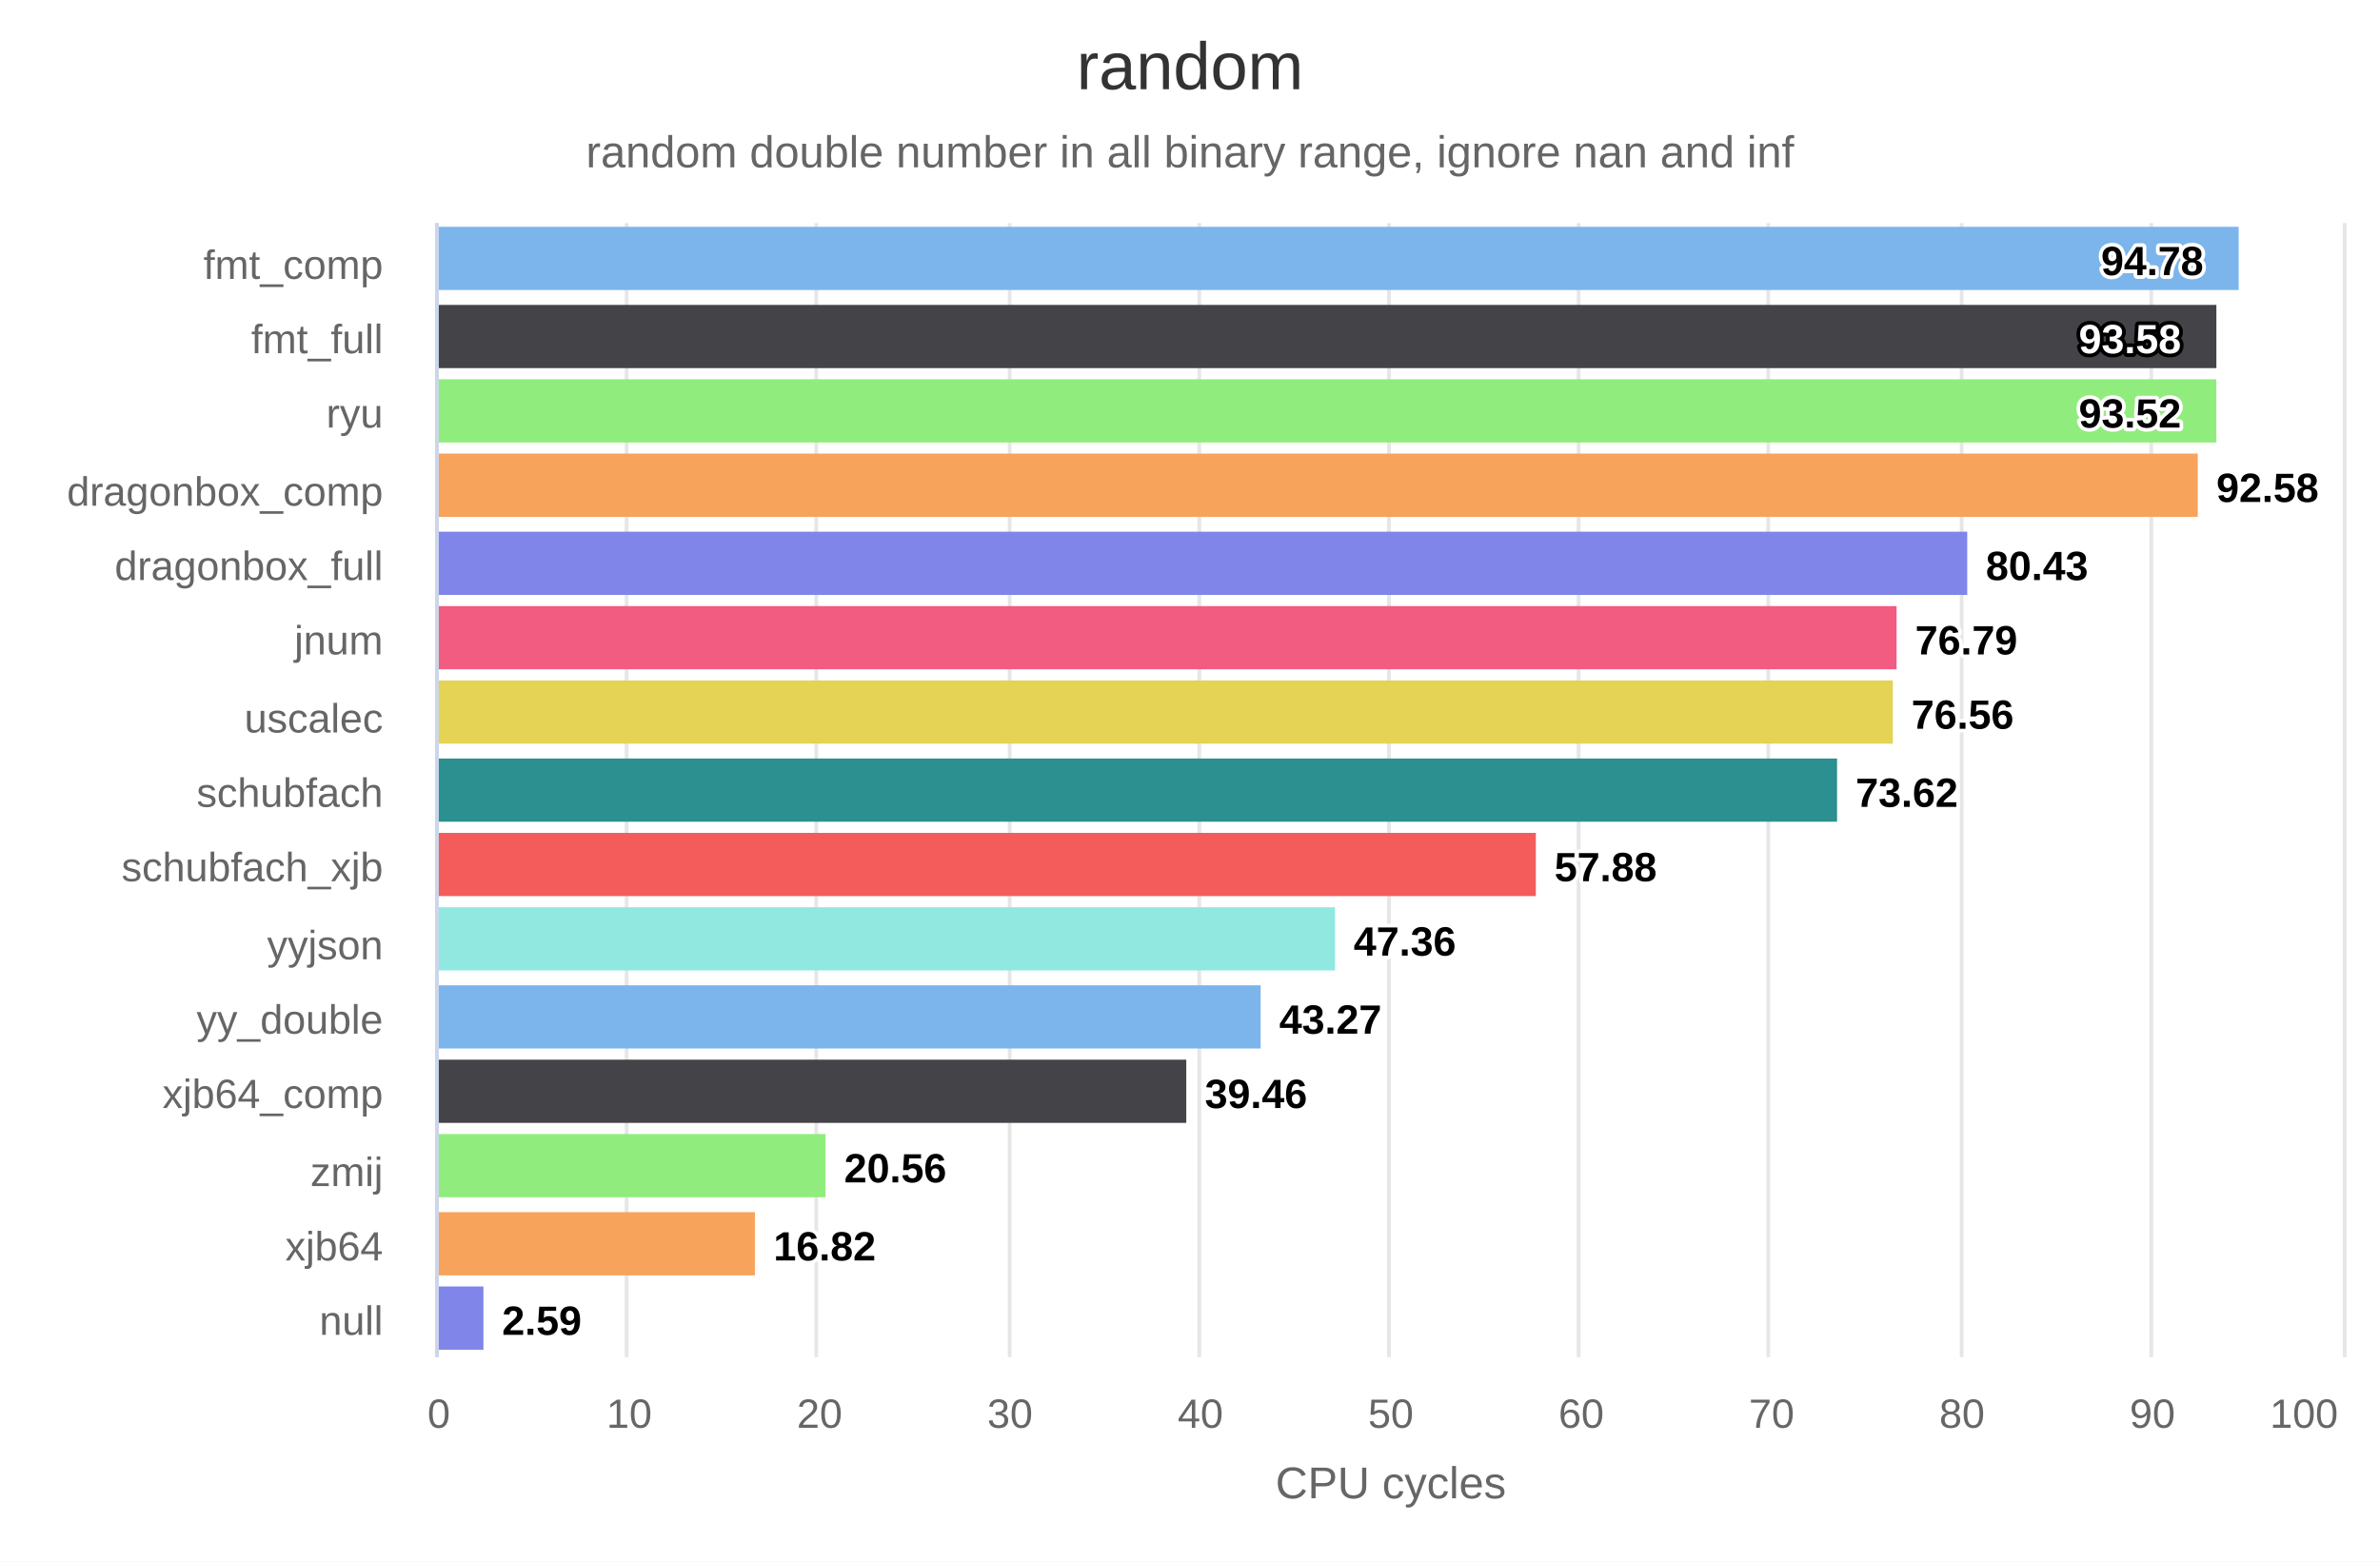
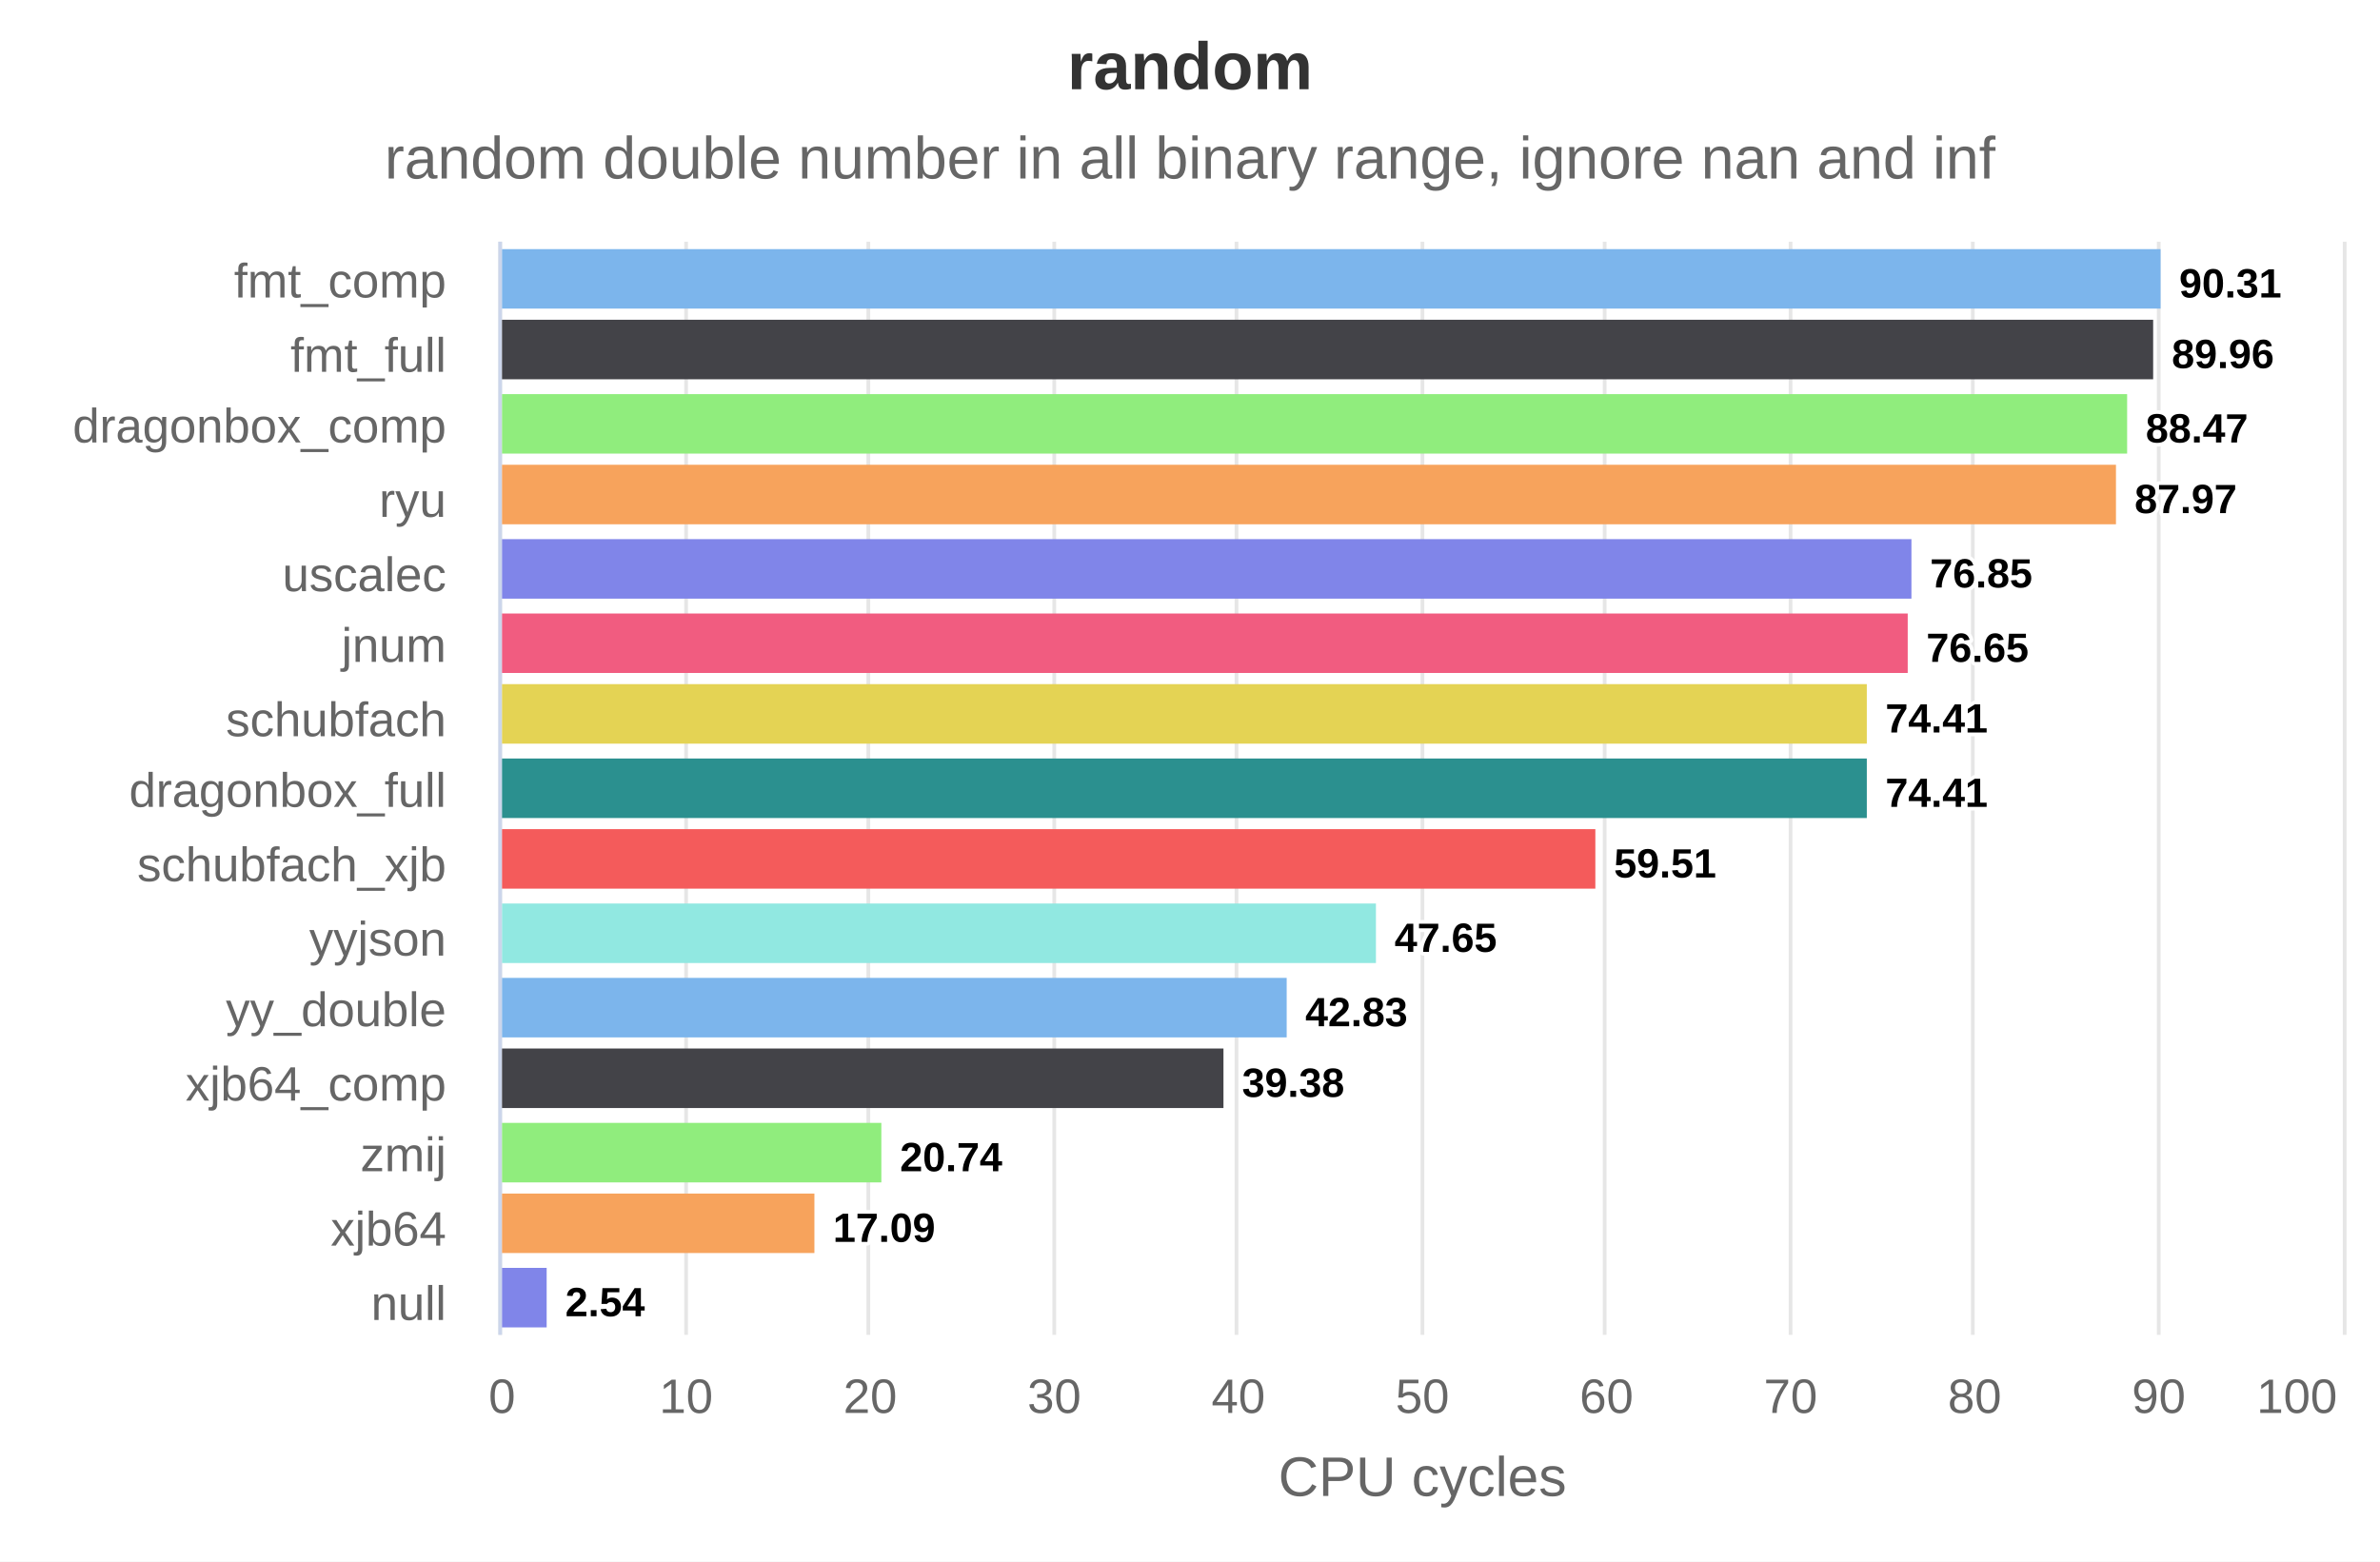
<svg xmlns="http://www.w3.org/2000/svg" version="1.1" class="highcharts-root" style="font-family:&quot;Lucida Grande&quot;, &quot;Lucida Sans Unicode&quot;, Arial, Helvetica, sans-serif;font-size:12px;" width="640" height="420" viewBox="0 0 640 420">
  <defs>
-     <clipPath id="highcharts-dcu06qe-960-">
-       <rect x="0" y="0" width="305" height="512" fill="none" />
+     <clipPath id="highcharts-2c02wk1-924-">
+       <rect x="0" y="0" width="294" height="495" fill="none" />
    </clipPath>
  </defs>
  <rect fill="#ffffff" class="highcharts-background" x="0" y="0" width="640" height="420" rx="0" ry="0" />
-   <rect fill="none" class="highcharts-plot-background" x="118" y="60" width="512" height="305" />
+   <rect fill="none" class="highcharts-plot-background" x="135" y="65" width="495" height="294" />
  <g class="highcharts-grid highcharts-xaxis-grid" data-z-index="1">
-     <path fill="none" data-z-index="1" class="highcharts-grid-line" d="M 118 80.5 L 630 80.5" opacity="1" />
-     <path fill="none" data-z-index="1" class="highcharts-grid-line" d="M 118 101.5 L 630 101.5" opacity="1" />
-     <path fill="none" data-z-index="1" class="highcharts-grid-line" d="M 118 121.5 L 630 121.5" opacity="1" />
-     <path fill="none" data-z-index="1" class="highcharts-grid-line" d="M 118 141.5 L 630 141.5" opacity="1" />
-     <path fill="none" data-z-index="1" class="highcharts-grid-line" d="M 118 162.5 L 630 162.5" opacity="1" />
-     <path fill="none" data-z-index="1" class="highcharts-grid-line" d="M 118 182.5 L 630 182.5" opacity="1" />
-     <path fill="none" data-z-index="1" class="highcharts-grid-line" d="M 118 202.5 L 630 202.5" opacity="1" />
-     <path fill="none" data-z-index="1" class="highcharts-grid-line" d="M 118 223.5 L 630 223.5" opacity="1" />
-     <path fill="none" data-z-index="1" class="highcharts-grid-line" d="M 118 243.5 L 630 243.5" opacity="1" />
-     <path fill="none" data-z-index="1" class="highcharts-grid-line" d="M 118 263.5 L 630 263.5" opacity="1" />
-     <path fill="none" data-z-index="1" class="highcharts-grid-line" d="M 118 284.5 L 630 284.5" opacity="1" />
-     <path fill="none" data-z-index="1" class="highcharts-grid-line" d="M 118 304.5 L 630 304.5" opacity="1" />
-     <path fill="none" data-z-index="1" class="highcharts-grid-line" d="M 118 324.5 L 630 324.5" opacity="1" />
-     <path fill="none" data-z-index="1" class="highcharts-grid-line" d="M 118 345.5 L 630 345.5" opacity="1" />
-     <path fill="none" data-z-index="1" class="highcharts-grid-line" d="M 118 365.5 L 630 365.5" opacity="1" />
-     <path fill="none" data-z-index="1" class="highcharts-grid-line" d="M 118 60.5 L 630 60.5" opacity="1" />
+     <path fill="none" data-z-index="1" class="highcharts-grid-line" d="M 135 85.5 L 630 85.5" opacity="1" />
+     <path fill="none" data-z-index="1" class="highcharts-grid-line" d="M 135 104.5 L 630 104.5" opacity="1" />
+     <path fill="none" data-z-index="1" class="highcharts-grid-line" d="M 135 124.5 L 630 124.5" opacity="1" />
+     <path fill="none" data-z-index="1" class="highcharts-grid-line" d="M 135 143.5 L 630 143.5" opacity="1" />
+     <path fill="none" data-z-index="1" class="highcharts-grid-line" d="M 135 163.5 L 630 163.5" opacity="1" />
+     <path fill="none" data-z-index="1" class="highcharts-grid-line" d="M 135 183.5 L 630 183.5" opacity="1" />
+     <path fill="none" data-z-index="1" class="highcharts-grid-line" d="M 135 202.5 L 630 202.5" opacity="1" />
+     <path fill="none" data-z-index="1" class="highcharts-grid-line" d="M 135 222.5 L 630 222.5" opacity="1" />
+     <path fill="none" data-z-index="1" class="highcharts-grid-line" d="M 135 241.5 L 630 241.5" opacity="1" />
+     <path fill="none" data-z-index="1" class="highcharts-grid-line" d="M 135 261.5 L 630 261.5" opacity="1" />
+     <path fill="none" data-z-index="1" class="highcharts-grid-line" d="M 135 281.5 L 630 281.5" opacity="1" />
+     <path fill="none" data-z-index="1" class="highcharts-grid-line" d="M 135 300.5 L 630 300.5" opacity="1" />
+     <path fill="none" data-z-index="1" class="highcharts-grid-line" d="M 135 320.5 L 630 320.5" opacity="1" />
+     <path fill="none" data-z-index="1" class="highcharts-grid-line" d="M 135 339.5 L 630 339.5" opacity="1" />
+     <path fill="none" data-z-index="1" class="highcharts-grid-line" d="M 135 359.5 L 630 359.5" opacity="1" />
+     <path fill="none" data-z-index="1" class="highcharts-grid-line" d="M 135 65.5 L 630 65.5" opacity="1" />
  </g>
  <g class="highcharts-grid highcharts-yaxis-grid" data-z-index="1">
-     <path fill="none" stroke="#e6e6e6" stroke-width="1" data-z-index="1" class="highcharts-grid-line" d="M 117.5 60 L 117.5 365" opacity="1" />
-     <path fill="none" stroke="#e6e6e6" stroke-width="1" data-z-index="1" class="highcharts-grid-line" d="M 168.5 60 L 168.5 365" opacity="1" />
-     <path fill="none" stroke="#e6e6e6" stroke-width="1" data-z-index="1" class="highcharts-grid-line" d="M 219.5 60 L 219.5 365" opacity="1" />
-     <path fill="none" stroke="#e6e6e6" stroke-width="1" data-z-index="1" class="highcharts-grid-line" d="M 271.5 60 L 271.5 365" opacity="1" />
-     <path fill="none" stroke="#e6e6e6" stroke-width="1" data-z-index="1" class="highcharts-grid-line" d="M 322.5 60 L 322.5 365" opacity="1" />
-     <path fill="none" stroke="#e6e6e6" stroke-width="1" data-z-index="1" class="highcharts-grid-line" d="M 373.5 60 L 373.5 365" opacity="1" />
-     <path fill="none" stroke="#e6e6e6" stroke-width="1" data-z-index="1" class="highcharts-grid-line" d="M 424.5 60 L 424.5 365" opacity="1" />
-     <path fill="none" stroke="#e6e6e6" stroke-width="1" data-z-index="1" class="highcharts-grid-line" d="M 475.5 60 L 475.5 365" opacity="1" />
-     <path fill="none" stroke="#e6e6e6" stroke-width="1" data-z-index="1" class="highcharts-grid-line" d="M 527.5 60 L 527.5 365" opacity="1" />
-     <path fill="none" stroke="#e6e6e6" stroke-width="1" data-z-index="1" class="highcharts-grid-line" d="M 578.5 60 L 578.5 365" opacity="1" />
-     <path fill="none" stroke="#e6e6e6" stroke-width="1" data-z-index="1" class="highcharts-grid-line" d="M 630.5 60 L 630.5 365" opacity="1" />
+     <path fill="none" stroke="#e6e6e6" stroke-width="1" data-z-index="1" class="highcharts-grid-line" d="M 134.5 65 L 134.5 359" opacity="1" />
+     <path fill="none" stroke="#e6e6e6" stroke-width="1" data-z-index="1" class="highcharts-grid-line" d="M 184.5 65 L 184.5 359" opacity="1" />
+     <path fill="none" stroke="#e6e6e6" stroke-width="1" data-z-index="1" class="highcharts-grid-line" d="M 233.5 65 L 233.5 359" opacity="1" />
+     <path fill="none" stroke="#e6e6e6" stroke-width="1" data-z-index="1" class="highcharts-grid-line" d="M 283.5 65 L 283.5 359" opacity="1" />
+     <path fill="none" stroke="#e6e6e6" stroke-width="1" data-z-index="1" class="highcharts-grid-line" d="M 332.5 65 L 332.5 359" opacity="1" />
+     <path fill="none" stroke="#e6e6e6" stroke-width="1" data-z-index="1" class="highcharts-grid-line" d="M 382.5 65 L 382.5 359" opacity="1" />
+     <path fill="none" stroke="#e6e6e6" stroke-width="1" data-z-index="1" class="highcharts-grid-line" d="M 431.5 65 L 431.5 359" opacity="1" />
+     <path fill="none" stroke="#e6e6e6" stroke-width="1" data-z-index="1" class="highcharts-grid-line" d="M 481.5 65 L 481.5 359" opacity="1" />
+     <path fill="none" stroke="#e6e6e6" stroke-width="1" data-z-index="1" class="highcharts-grid-line" d="M 530.5 65 L 530.5 359" opacity="1" />
+     <path fill="none" stroke="#e6e6e6" stroke-width="1" data-z-index="1" class="highcharts-grid-line" d="M 580.5 65 L 580.5 359" opacity="1" />
+     <path fill="none" stroke="#e6e6e6" stroke-width="1" data-z-index="1" class="highcharts-grid-line" d="M 630.5 65 L 630.5 359" opacity="1" />
  </g>
-   <rect fill="none" class="highcharts-plot-border" data-z-index="1" x="118" y="60" width="512" height="305" />
+   <rect fill="none" class="highcharts-plot-border" data-z-index="1" x="135" y="65" width="495" height="294" />
  <g class="highcharts-axis highcharts-xaxis" data-z-index="2">
-     <path fill="none" class="highcharts-axis-line" stroke="#ccd6eb" stroke-width="1" data-z-index="7" d="M 117.5 60 L 117.5 365" />
+     <path fill="none" class="highcharts-axis-line" stroke="#ccd6eb" stroke-width="1" data-z-index="7" d="M 134.5 65 L 134.5 359" />
  </g>
  <g class="highcharts-axis highcharts-yaxis" data-z-index="2">
-     <text x="374" data-z-index="7" text-anchor="middle" transform="translate(0,0)" class="highcharts-axis-title" style="color:#666666;fill:#666666;" y="402.969">
+     <text x="382.5" data-z-index="7" text-anchor="middle" transform="translate(0,0)" class="highcharts-axis-title" style="color:#666666;font-size:15px;fill:#666666;" y="402.328">
      <tspan>CPU cycles</tspan>
    </text>
-     <path fill="none" class="highcharts-axis-line" data-z-index="7" d="M 118 365 L 630 365" />
+     <path fill="none" class="highcharts-axis-line" data-z-index="7" d="M 135 359 L 630 359" />
  </g>
  <g class="highcharts-series-group" data-z-index="3">
-     <g class="highcharts-series highcharts-series-0 highcharts-bar-series" data-z-index="0.1" opacity="1" transform="translate(630,365) rotate(90) scale(-1,1) scale(1 1)" clip-path="url(#highcharts-dcu06qe-960-)">
-       <rect x="287" y="28" width="17" height="485" fill="#7cb5ec" opacity="1" class="highcharts-point highcharts-color-0" />
-       <rect x="266" y="34" width="17" height="479" fill="#434348" opacity="1" class="highcharts-point highcharts-color-1" />
-       <rect x="246" y="34" width="17" height="479" fill="#90ed7d" opacity="1" class="highcharts-point highcharts-color-2" />
-       <rect x="226" y="39" width="17" height="474" fill="#f7a35c" opacity="1" class="highcharts-point highcharts-color-3" />
-       <rect x="205" y="101" width="17" height="412" fill="#8085e9" opacity="1" class="highcharts-point highcharts-color-4" />
-       <rect x="185" y="120" width="17" height="393" fill="#f15c80" opacity="1" class="highcharts-point highcharts-color-5" />
-       <rect x="165" y="121" width="17" height="392" fill="#e4d354" opacity="1" class="highcharts-point highcharts-color-6" />
-       <rect x="144" y="136" width="17" height="377" fill="#2b908f" opacity="1" class="highcharts-point highcharts-color-7" />
-       <rect x="124" y="217" width="17" height="296" fill="#f45b5b" opacity="1" class="highcharts-point highcharts-color-8" />
-       <rect x="104" y="271" width="17" height="242" fill="#91e8e1" opacity="1" class="highcharts-point highcharts-color-9" />
-       <rect x="83" y="291" width="17" height="222" fill="#7cb5ec" opacity="1" class="highcharts-point highcharts-color-0" />
-       <rect x="63" y="311" width="17" height="202" fill="#434348" opacity="1" class="highcharts-point highcharts-color-1" />
-       <rect x="43" y="408" width="17" height="105" fill="#90ed7d" opacity="1" class="highcharts-point highcharts-color-2" />
-       <rect x="22" y="427" width="17" height="86" fill="#f7a35c" opacity="1" class="highcharts-point highcharts-color-3" />
-       <rect x="2" y="500" width="17" height="13" fill="#8085e9" opacity="1" class="highcharts-point highcharts-color-4" />
+     <g class="highcharts-series highcharts-series-0 highcharts-bar-series" data-z-index="0.1" opacity="1" transform="translate(630,359) rotate(90) scale(-1,1) scale(1 1)" clip-path="url(#highcharts-2c02wk1-924-)">
+       <rect x="276" y="49" width="16" height="447" fill="#7cb5ec" opacity="1" class="highcharts-point highcharts-color-0" />
+       <rect x="257" y="51" width="16" height="445" fill="#434348" opacity="1" class="highcharts-point highcharts-color-1" />
+       <rect x="237" y="58" width="16" height="438" fill="#90ed7d" opacity="1" class="highcharts-point highcharts-color-2" />
+       <rect x="218" y="61" width="16" height="435" fill="#f7a35c" opacity="1" class="highcharts-point highcharts-color-3" />
+       <rect x="198" y="116" width="16" height="380" fill="#8085e9" opacity="1" class="highcharts-point highcharts-color-4" />
+       <rect x="178" y="117" width="16" height="379" fill="#f15c80" opacity="1" class="highcharts-point highcharts-color-5" />
+       <rect x="159" y="128" width="16" height="368" fill="#e4d354" opacity="1" class="highcharts-point highcharts-color-6" />
+       <rect x="139" y="128" width="16" height="368" fill="#2b908f" opacity="1" class="highcharts-point highcharts-color-7" />
+       <rect x="120" y="201" width="16" height="295" fill="#f45b5b" opacity="1" class="highcharts-point highcharts-color-8" />
+       <rect x="100" y="260" width="16" height="236" fill="#91e8e1" opacity="1" class="highcharts-point highcharts-color-9" />
+       <rect x="80" y="284" width="16" height="212" fill="#7cb5ec" opacity="1" class="highcharts-point highcharts-color-0" />
+       <rect x="61" y="301" width="16" height="195" fill="#434348" opacity="1" class="highcharts-point highcharts-color-1" />
+       <rect x="41" y="393" width="16" height="103" fill="#90ed7d" opacity="1" class="highcharts-point highcharts-color-2" />
+       <rect x="22" y="411" width="16" height="85" fill="#f7a35c" opacity="1" class="highcharts-point highcharts-color-3" />
+       <rect x="2" y="483" width="16" height="13" fill="#8085e9" opacity="1" class="highcharts-point highcharts-color-4" />
    </g>
-     <g class="highcharts-markers highcharts-series-0 highcharts-bar-series" data-z-index="0.1" opacity="1" transform="translate(630,365) rotate(90) scale(-1,1) scale(1 1)" clip-path="none" />
+     <g class="highcharts-markers highcharts-series-0 highcharts-bar-series" data-z-index="0.1" opacity="1" transform="translate(630,359) rotate(90) scale(-1,1) scale(1 1)" clip-path="none" />
  </g>
-   <text x="320" text-anchor="middle" class="highcharts-title" data-z-index="4" style="color:#333333;font-size:18px;fill:#333333;" y="24">
+   <text x="320" text-anchor="middle" class="highcharts-title" data-z-index="4" style="color:#333333;font-size:18px;font-weight:bold;fill:#333333;" y="24">
    <tspan>random</tspan>
  </text>
-   <text x="320" text-anchor="middle" class="highcharts-subtitle" data-z-index="4" style="color:#666666;fill:#666666;" y="45">
+   <text x="320" text-anchor="middle" class="highcharts-subtitle" data-z-index="4" style="color:#666666;font-size:16px;fill:#666666;" y="48">
    <tspan>random double number in all binary range, ignore nan and inf</tspan>
  </text>
  <text x="10" text-anchor="start" class="highcharts-caption" data-z-index="4" style="color:#666666;fill:#666666;" y="417" />
-   <g class="highcharts-data-labels highcharts-series-0 highcharts-bar-series" data-z-index="6" opacity="1" transform="translate(118,60) scale(1 1)">
-     <g class="highcharts-label highcharts-data-label highcharts-data-label-color-0" data-z-index="1" transform="translate(442,-2)">
+   <g class="highcharts-data-labels highcharts-series-0 highcharts-bar-series" data-z-index="6" opacity="1" transform="translate(135,65) scale(1 1)">
+     <g class="highcharts-label highcharts-data-label highcharts-data-label-color-0" data-z-index="1" transform="translate(446,-1)">
      <text x="5" data-z-index="1" y="16" style="color:#000000;font-size:11px;font-weight:bold;fill:#000000;">
-         <tspan x="5" y="16" class="highcharts-text-outline" fill="#FFFFFF" stroke="#FFFFFF" stroke-width="2px" stroke-linejoin="round" style="">94.78</tspan>
-         <tspan x="5" y="16">94.78</tspan>
+         <tspan x="5" y="16" class="highcharts-text-outline" fill="#FFFFFF" stroke="#FFFFFF" stroke-width="2px" stroke-linejoin="round" style="">90.31</tspan>
+         <tspan x="5" y="16">90.31</tspan>
      </text>
    </g>
-     <g class="highcharts-label highcharts-data-label highcharts-data-label-color-1" data-z-index="1" transform="translate(436,19)">
-       <text x="5" data-z-index="1" y="16" style="color:#FFFFFF;font-size:11px;font-weight:bold;fill:#FFFFFF;">
-         <tspan x="5" y="16" class="highcharts-text-outline" fill="#000000" stroke="#000000" stroke-width="2px" stroke-linejoin="round">93.58</tspan>
-         <tspan x="5" y="16">93.58</tspan>
+     <g class="highcharts-label highcharts-data-label highcharts-data-label-color-1" data-z-index="1" transform="translate(444,18)">
+       <text x="5" data-z-index="1" y="16" style="color:#000000;font-size:11px;font-weight:bold;fill:#000000;">
+         <tspan x="5" y="16" class="highcharts-text-outline" fill="#FFFFFF" stroke="#FFFFFF" stroke-width="2px" stroke-linejoin="round">89.96</tspan>
+         <tspan x="5" y="16">89.96</tspan>
      </text>
    </g>
-     <g class="highcharts-label highcharts-data-label highcharts-data-label-color-2" data-z-index="1" transform="translate(436,39)">
+     <g class="highcharts-label highcharts-data-label highcharts-data-label-color-2" data-z-index="1" transform="translate(437,38)">
      <text x="5" data-z-index="1" y="16" style="color:#000000;font-size:11px;font-weight:bold;fill:#000000;">
-         <tspan x="5" y="16" class="highcharts-text-outline" fill="#FFFFFF" stroke="#FFFFFF" stroke-width="2px" stroke-linejoin="round">93.52</tspan>
-         <tspan x="5" y="16">93.52</tspan>
+         <tspan x="5" y="16" class="highcharts-text-outline" fill="#FFFFFF" stroke="#FFFFFF" stroke-width="2px" stroke-linejoin="round">88.47</tspan>
+         <tspan x="5" y="16">88.47</tspan>
      </text>
    </g>
-     <g class="highcharts-label highcharts-data-label highcharts-data-label-color-3" data-z-index="1" transform="translate(473,59)">
+     <g class="highcharts-label highcharts-data-label highcharts-data-label-color-3" data-z-index="1" transform="translate(434,57)">
      <text x="5" data-z-index="1" y="16" style="color:#000000;font-size:11px;font-weight:bold;fill:#000000;">
-         <tspan x="5" y="16" class="highcharts-text-outline" fill="#FFFFFF" stroke="#FFFFFF" stroke-width="2px" stroke-linejoin="round">92.58</tspan>
-         <tspan x="5" y="16">92.58</tspan>
+         <tspan x="5" y="16" class="highcharts-text-outline" fill="#FFFFFF" stroke="#FFFFFF" stroke-width="2px" stroke-linejoin="round">87.97</tspan>
+         <tspan x="5" y="16">87.97</tspan>
      </text>
    </g>
-     <g class="highcharts-label highcharts-data-label highcharts-data-label-color-4" data-z-index="1" transform="translate(411,80)">
+     <g class="highcharts-label highcharts-data-label highcharts-data-label-color-4" data-z-index="1" transform="translate(379,77)">
      <text x="5" data-z-index="1" y="16" style="color:#000000;font-size:11px;font-weight:bold;fill:#000000;">
-         <tspan x="5" y="16" class="highcharts-text-outline" fill="#FFFFFF" stroke="#FFFFFF" stroke-width="2px" stroke-linejoin="round">80.43</tspan>
-         <tspan x="5" y="16">80.43</tspan>
+         <tspan x="5" y="16" class="highcharts-text-outline" fill="#FFFFFF" stroke="#FFFFFF" stroke-width="2px" stroke-linejoin="round">76.85</tspan>
+         <tspan x="5" y="16">76.85</tspan>
      </text>
    </g>
-     <g class="highcharts-label highcharts-data-label highcharts-data-label-color-5" data-z-index="1" transform="translate(392,100)">
+     <g class="highcharts-label highcharts-data-label highcharts-data-label-color-5" data-z-index="1" transform="translate(378,97)">
      <text x="5" data-z-index="1" y="16" style="color:#000000;font-size:11px;font-weight:bold;fill:#000000;">
-         <tspan x="5" y="16" class="highcharts-text-outline" fill="#FFFFFF" stroke="#FFFFFF" stroke-width="2px" stroke-linejoin="round">76.79</tspan>
-         <tspan x="5" y="16">76.79</tspan>
+         <tspan x="5" y="16" class="highcharts-text-outline" fill="#FFFFFF" stroke="#FFFFFF" stroke-width="2px" stroke-linejoin="round">76.65</tspan>
+         <tspan x="5" y="16">76.65</tspan>
      </text>
    </g>
-     <g class="highcharts-label highcharts-data-label highcharts-data-label-color-6" data-z-index="1" transform="translate(391,120)">
+     <g class="highcharts-label highcharts-data-label highcharts-data-label-color-6" data-z-index="1" transform="translate(367,116)">
      <text x="5" data-z-index="1" y="16" style="color:#000000;font-size:11px;font-weight:bold;fill:#000000;">
-         <tspan x="5" y="16" class="highcharts-text-outline" fill="#FFFFFF" stroke="#FFFFFF" stroke-width="2px" stroke-linejoin="round">76.56</tspan>
-         <tspan x="5" y="16">76.56</tspan>
+         <tspan x="5" y="16" class="highcharts-text-outline" fill="#FFFFFF" stroke="#FFFFFF" stroke-width="2px" stroke-linejoin="round">74.41</tspan>
+         <tspan x="5" y="16">74.41</tspan>
      </text>
    </g>
-     <g class="highcharts-label highcharts-data-label highcharts-data-label-color-7" data-z-index="1" transform="translate(376,141)">
+     <g class="highcharts-label highcharts-data-label highcharts-data-label-color-7" data-z-index="1" transform="translate(367,136)">
      <text x="5" data-z-index="1" y="16" style="color:#000000;font-size:11px;font-weight:bold;fill:#000000;">
-         <tspan x="5" y="16" class="highcharts-text-outline" fill="#FFFFFF" stroke="#FFFFFF" stroke-width="2px" stroke-linejoin="round">73.62</tspan>
-         <tspan x="5" y="16">73.62</tspan>
+         <tspan x="5" y="16" class="highcharts-text-outline" fill="#FFFFFF" stroke="#FFFFFF" stroke-width="2px" stroke-linejoin="round">74.41</tspan>
+         <tspan x="5" y="16">74.41</tspan>
      </text>
    </g>
-     <g class="highcharts-label highcharts-data-label highcharts-data-label-color-8" data-z-index="1" transform="translate(295,161)">
+     <g class="highcharts-label highcharts-data-label highcharts-data-label-color-8" data-z-index="1" transform="translate(294,155)">
      <text x="5" data-z-index="1" y="16" style="color:#000000;font-size:11px;font-weight:bold;fill:#000000;">
-         <tspan x="5" y="16" class="highcharts-text-outline" fill="#FFFFFF" stroke="#FFFFFF" stroke-width="2px" stroke-linejoin="round">57.88</tspan>
-         <tspan x="5" y="16">57.88</tspan>
+         <tspan x="5" y="16" class="highcharts-text-outline" fill="#FFFFFF" stroke="#FFFFFF" stroke-width="2px" stroke-linejoin="round">59.51</tspan>
+         <tspan x="5" y="16">59.51</tspan>
      </text>
    </g>
-     <g class="highcharts-label highcharts-data-label highcharts-data-label-color-9" data-z-index="1" transform="translate(241,181)">
+     <g class="highcharts-label highcharts-data-label highcharts-data-label-color-9" data-z-index="1" transform="translate(235,175)">
      <text x="5" data-z-index="1" y="16" style="color:#000000;font-size:11px;font-weight:bold;fill:#000000;">
-         <tspan x="5" y="16" class="highcharts-text-outline" fill="#FFFFFF" stroke="#FFFFFF" stroke-width="2px" stroke-linejoin="round">47.36</tspan>
-         <tspan x="5" y="16">47.36</tspan>
+         <tspan x="5" y="16" class="highcharts-text-outline" fill="#FFFFFF" stroke="#FFFFFF" stroke-width="2px" stroke-linejoin="round">47.65</tspan>
+         <tspan x="5" y="16">47.65</tspan>
      </text>
    </g>
-     <g class="highcharts-label highcharts-data-label highcharts-data-label-color-0" data-z-index="1" transform="translate(221,202)">
+     <g class="highcharts-label highcharts-data-label highcharts-data-label-color-0" data-z-index="1" transform="translate(211,195)">
      <text x="5" data-z-index="1" y="16" style="color:#000000;font-size:11px;font-weight:bold;fill:#000000;">
-         <tspan x="5" y="16" class="highcharts-text-outline" fill="#FFFFFF" stroke="#FFFFFF" stroke-width="2px" stroke-linejoin="round">43.27</tspan>
-         <tspan x="5" y="16">43.27</tspan>
+         <tspan x="5" y="16" class="highcharts-text-outline" fill="#FFFFFF" stroke="#FFFFFF" stroke-width="2px" stroke-linejoin="round">42.83</tspan>
+         <tspan x="5" y="16">42.83</tspan>
      </text>
    </g>
-     <g class="highcharts-label highcharts-data-label highcharts-data-label-color-1" data-z-index="1" transform="translate(201,222)">
+     <g class="highcharts-label highcharts-data-label highcharts-data-label-color-1" data-z-index="1" transform="translate(194,214)">
      <text x="5" data-z-index="1" y="16" style="color:#000000;font-size:11px;font-weight:bold;fill:#000000;">
-         <tspan x="5" y="16" class="highcharts-text-outline" fill="#FFFFFF" stroke="#FFFFFF" stroke-width="2px" stroke-linejoin="round">39.46</tspan>
-         <tspan x="5" y="16">39.46</tspan>
+         <tspan x="5" y="16" class="highcharts-text-outline" fill="#FFFFFF" stroke="#FFFFFF" stroke-width="2px" stroke-linejoin="round">39.38</tspan>
+         <tspan x="5" y="16">39.38</tspan>
      </text>
    </g>
-     <g class="highcharts-label highcharts-data-label highcharts-data-label-color-2" data-z-index="1" transform="translate(104,242)">
+     <g class="highcharts-label highcharts-data-label highcharts-data-label-color-2" data-z-index="1" transform="translate(102,234)">
      <text x="5" data-z-index="1" y="16" style="color:#000000;font-size:11px;font-weight:bold;fill:#000000;">
-         <tspan x="5" y="16" class="highcharts-text-outline" fill="#FFFFFF" stroke="#FFFFFF" stroke-width="2px" stroke-linejoin="round">20.56</tspan>
-         <tspan x="5" y="16">20.56</tspan>
+         <tspan x="5" y="16" class="highcharts-text-outline" fill="#FFFFFF" stroke="#FFFFFF" stroke-width="2px" stroke-linejoin="round">20.74</tspan>
+         <tspan x="5" y="16">20.74</tspan>
      </text>
    </g>
-     <g class="highcharts-label highcharts-data-label highcharts-data-label-color-3" data-z-index="1" transform="translate(85,263)">
+     <g class="highcharts-label highcharts-data-label highcharts-data-label-color-3" data-z-index="1" transform="translate(84,253)">
      <text x="5" data-z-index="1" y="16" style="color:#000000;font-size:11px;font-weight:bold;fill:#000000;">
-         <tspan x="5" y="16" class="highcharts-text-outline" fill="#FFFFFF" stroke="#FFFFFF" stroke-width="2px" stroke-linejoin="round">16.82</tspan>
-         <tspan x="5" y="16">16.82</tspan>
+         <tspan x="5" y="16" class="highcharts-text-outline" fill="#FFFFFF" stroke="#FFFFFF" stroke-width="2px" stroke-linejoin="round">17.09</tspan>
+         <tspan x="5" y="16">17.09</tspan>
      </text>
    </g>
-     <g class="highcharts-label highcharts-data-label highcharts-data-label-color-4" data-z-index="1" transform="translate(12,283)">
+     <g class="highcharts-label highcharts-data-label highcharts-data-label-color-4" data-z-index="1" transform="translate(12,273)">
      <text x="5" data-z-index="1" y="16" style="color:#000000;font-size:11px;font-weight:bold;fill:#000000;">
-         <tspan x="5" y="16" class="highcharts-text-outline" fill="#FFFFFF" stroke="#FFFFFF" stroke-width="2px" stroke-linejoin="round" style="">2.59</tspan>
-         <tspan x="5" y="16">2.59</tspan>
+         <tspan x="5" y="16" class="highcharts-text-outline" fill="#FFFFFF" stroke="#FFFFFF" stroke-width="2px" stroke-linejoin="round" style="">2.54</tspan>
+         <tspan x="5" y="16">2.54</tspan>
      </text>
    </g>
  </g>
  <g class="highcharts-axis-labels highcharts-xaxis-labels" data-z-index="7">
-     <text x="103" style="color:#666666;cursor:default;font-size:11px;fill:#666666;" text-anchor="end" transform="translate(0,0)" y="75" opacity="1">fmt_comp</text>
-     <text x="103" style="color:#666666;cursor:default;font-size:11px;fill:#666666;" text-anchor="end" transform="translate(0,0)" y="95" opacity="1">fmt_full</text>
-     <text x="103" style="color:#666666;cursor:default;font-size:11px;fill:#666666;" text-anchor="end" transform="translate(0,0)" y="115" opacity="1">ryu</text>
-     <text x="103" style="color:#666666;cursor:default;font-size:11px;fill:#666666;" text-anchor="end" transform="translate(0,0)" y="136" opacity="1">dragonbox_comp</text>
-     <text x="103" style="color:#666666;cursor:default;font-size:11px;fill:#666666;" text-anchor="end" transform="translate(0,0)" y="156" opacity="1">dragonbox_full</text>
-     <text x="103" style="color:#666666;cursor:default;font-size:11px;fill:#666666;" text-anchor="end" transform="translate(0,0)" y="176" opacity="1">jnum</text>
-     <text x="103" style="color:#666666;cursor:default;font-size:11px;fill:#666666;" text-anchor="end" transform="translate(0,0)" y="197" opacity="1">uscalec</text>
-     <text x="103" style="color:#666666;cursor:default;font-size:11px;fill:#666666;" text-anchor="end" transform="translate(0,0)" y="217" opacity="1">schubfach</text>
-     <text x="103" style="color:#666666;cursor:default;font-size:11px;fill:#666666;" text-anchor="end" transform="translate(0,0)" y="237" opacity="1">schubfach_xjb</text>
-     <text x="103" style="color:#666666;cursor:default;font-size:11px;fill:#666666;" text-anchor="end" transform="translate(0,0)" y="258" opacity="1">yyjson</text>
-     <text x="103" style="color:#666666;cursor:default;font-size:11px;fill:#666666;" text-anchor="end" transform="translate(0,0)" y="278" opacity="1">yy_double</text>
-     <text x="103" style="color:#666666;cursor:default;font-size:11px;fill:#666666;" text-anchor="end" transform="translate(0,0)" y="298" opacity="1">xjb64_comp</text>
-     <text x="103" style="color:#666666;cursor:default;font-size:11px;fill:#666666;" text-anchor="end" transform="translate(0,0)" y="319" opacity="1">zmij</text>
-     <text x="103" style="color:#666666;cursor:default;font-size:11px;fill:#666666;" text-anchor="end" transform="translate(0,0)" y="339" opacity="1">xjb64</text>
-     <text x="103" style="color:#666666;cursor:default;font-size:11px;fill:#666666;" text-anchor="end" transform="translate(0,0)" y="359" opacity="1">null</text>
+     <text x="120" style="color:#666666;cursor:default;font-size:13px;fill:#666666;" text-anchor="end" transform="translate(0,0)" y="80" opacity="1">fmt_comp</text>
+     <text x="120" style="color:#666666;cursor:default;font-size:13px;fill:#666666;" text-anchor="end" transform="translate(0,0)" y="100" opacity="1">fmt_full</text>
+     <text x="120" style="color:#666666;cursor:default;font-size:13px;fill:#666666;" text-anchor="end" transform="translate(0,0)" y="119" opacity="1">dragonbox_comp</text>
+     <text x="120" style="color:#666666;cursor:default;font-size:13px;fill:#666666;" text-anchor="end" transform="translate(0,0)" y="139" opacity="1">ryu</text>
+     <text x="120" style="color:#666666;cursor:default;font-size:13px;fill:#666666;" text-anchor="end" transform="translate(0,0)" y="159" opacity="1">uscalec</text>
+     <text x="120" style="color:#666666;cursor:default;font-size:13px;fill:#666666;" text-anchor="end" transform="translate(0,0)" y="178" opacity="1">jnum</text>
+     <text x="120" style="color:#666666;cursor:default;font-size:13px;fill:#666666;" text-anchor="end" transform="translate(0,0)" y="198" opacity="1">schubfach</text>
+     <text x="120" style="color:#666666;cursor:default;font-size:13px;fill:#666666;" text-anchor="end" transform="translate(0,0)" y="217" opacity="1">dragonbox_full</text>
+     <text x="120" style="color:#666666;cursor:default;font-size:13px;fill:#666666;" text-anchor="end" transform="translate(0,0)" y="237" opacity="1">schubfach_xjb</text>
+     <text x="120" style="color:#666666;cursor:default;font-size:13px;fill:#666666;" text-anchor="end" transform="translate(0,0)" y="257" opacity="1">yyjson</text>
+     <text x="120" style="color:#666666;cursor:default;font-size:13px;fill:#666666;" text-anchor="end" transform="translate(0,0)" y="276" opacity="1">yy_double</text>
+     <text x="120" style="color:#666666;cursor:default;font-size:13px;fill:#666666;" text-anchor="end" transform="translate(0,0)" y="296" opacity="1">xjb64_comp</text>
+     <text x="120" style="color:#666666;cursor:default;font-size:13px;fill:#666666;" text-anchor="end" transform="translate(0,0)" y="315" opacity="1">zmij</text>
+     <text x="120" style="color:#666666;cursor:default;font-size:13px;fill:#666666;" text-anchor="end" transform="translate(0,0)" y="335" opacity="1">xjb64</text>
+     <text x="120" style="color:#666666;cursor:default;font-size:13px;fill:#666666;" text-anchor="end" transform="translate(0,0)" y="355" opacity="1">null</text>
  </g>
  <g class="highcharts-axis-labels highcharts-yaxis-labels" data-z-index="7">
-     <text x="118" style="color:#666666;cursor:default;font-size:11px;fill:#666666;" text-anchor="middle" transform="translate(0,0)" y="384" opacity="1">0</text>
-     <text x="169.2" style="color:#666666;cursor:default;font-size:11px;fill:#666666;" text-anchor="middle" transform="translate(0,0)" y="384" opacity="1">10</text>
-     <text x="220.4" style="color:#666666;cursor:default;font-size:11px;fill:#666666;" text-anchor="middle" transform="translate(0,0)" y="384" opacity="1">20</text>
-     <text x="271.6" style="color:#666666;cursor:default;font-size:11px;fill:#666666;" text-anchor="middle" transform="translate(0,0)" y="384" opacity="1">30</text>
-     <text x="322.8" style="color:#666666;cursor:default;font-size:11px;fill:#666666;" text-anchor="middle" transform="translate(0,0)" y="384" opacity="1">40</text>
-     <text x="374" style="color:#666666;cursor:default;font-size:11px;fill:#666666;" text-anchor="middle" transform="translate(0,0)" y="384" opacity="1">50</text>
-     <text x="425.2" style="color:#666666;cursor:default;font-size:11px;fill:#666666;" text-anchor="middle" transform="translate(0,0)" y="384" opacity="1">60</text>
-     <text x="476.4" style="color:#666666;cursor:default;font-size:11px;fill:#666666;" text-anchor="middle" transform="translate(0,0)" y="384" opacity="1">70</text>
-     <text x="527.6" style="color:#666666;cursor:default;font-size:11px;fill:#666666;" text-anchor="middle" transform="translate(0,0)" y="384" opacity="1">80</text>
-     <text x="578.8" style="color:#666666;cursor:default;font-size:11px;fill:#666666;" text-anchor="middle" transform="translate(0,0)" y="384" opacity="1">90</text>
-     <text x="619.562" style="color:#666666;cursor:default;font-size:11px;fill:#666666;" text-anchor="middle" transform="translate(0,0)" y="384" opacity="1">100</text>
+     <text x="135" style="color:#666666;cursor:default;font-size:13px;fill:#666666;" text-anchor="middle" transform="translate(0,0)" y="380" opacity="1">0</text>
+     <text x="184.5" style="color:#666666;cursor:default;font-size:13px;fill:#666666;" text-anchor="middle" transform="translate(0,0)" y="380" opacity="1">10</text>
+     <text x="234" style="color:#666666;cursor:default;font-size:13px;fill:#666666;" text-anchor="middle" transform="translate(0,0)" y="380" opacity="1">20</text>
+     <text x="283.5" style="color:#666666;cursor:default;font-size:13px;fill:#666666;" text-anchor="middle" transform="translate(0,0)" y="380" opacity="1">30</text>
+     <text x="333" style="color:#666666;cursor:default;font-size:13px;fill:#666666;" text-anchor="middle" transform="translate(0,0)" y="380" opacity="1">40</text>
+     <text x="382.5" style="color:#666666;cursor:default;font-size:13px;fill:#666666;" text-anchor="middle" transform="translate(0,0)" y="380" opacity="1">50</text>
+     <text x="432" style="color:#666666;cursor:default;font-size:13px;fill:#666666;" text-anchor="middle" transform="translate(0,0)" y="380" opacity="1">60</text>
+     <text x="481.5" style="color:#666666;cursor:default;font-size:13px;fill:#666666;" text-anchor="middle" transform="translate(0,0)" y="380" opacity="1">70</text>
+     <text x="531" style="color:#666666;cursor:default;font-size:13px;fill:#666666;" text-anchor="middle" transform="translate(0,0)" y="380" opacity="1">80</text>
+     <text x="580.5" style="color:#666666;cursor:default;font-size:13px;fill:#666666;" text-anchor="middle" transform="translate(0,0)" y="380" opacity="1">90</text>
+     <text x="617.664" style="color:#666666;cursor:default;font-size:13px;fill:#666666;" text-anchor="middle" transform="translate(0,0)" y="380" opacity="1">100</text>
  </g>
</svg>
